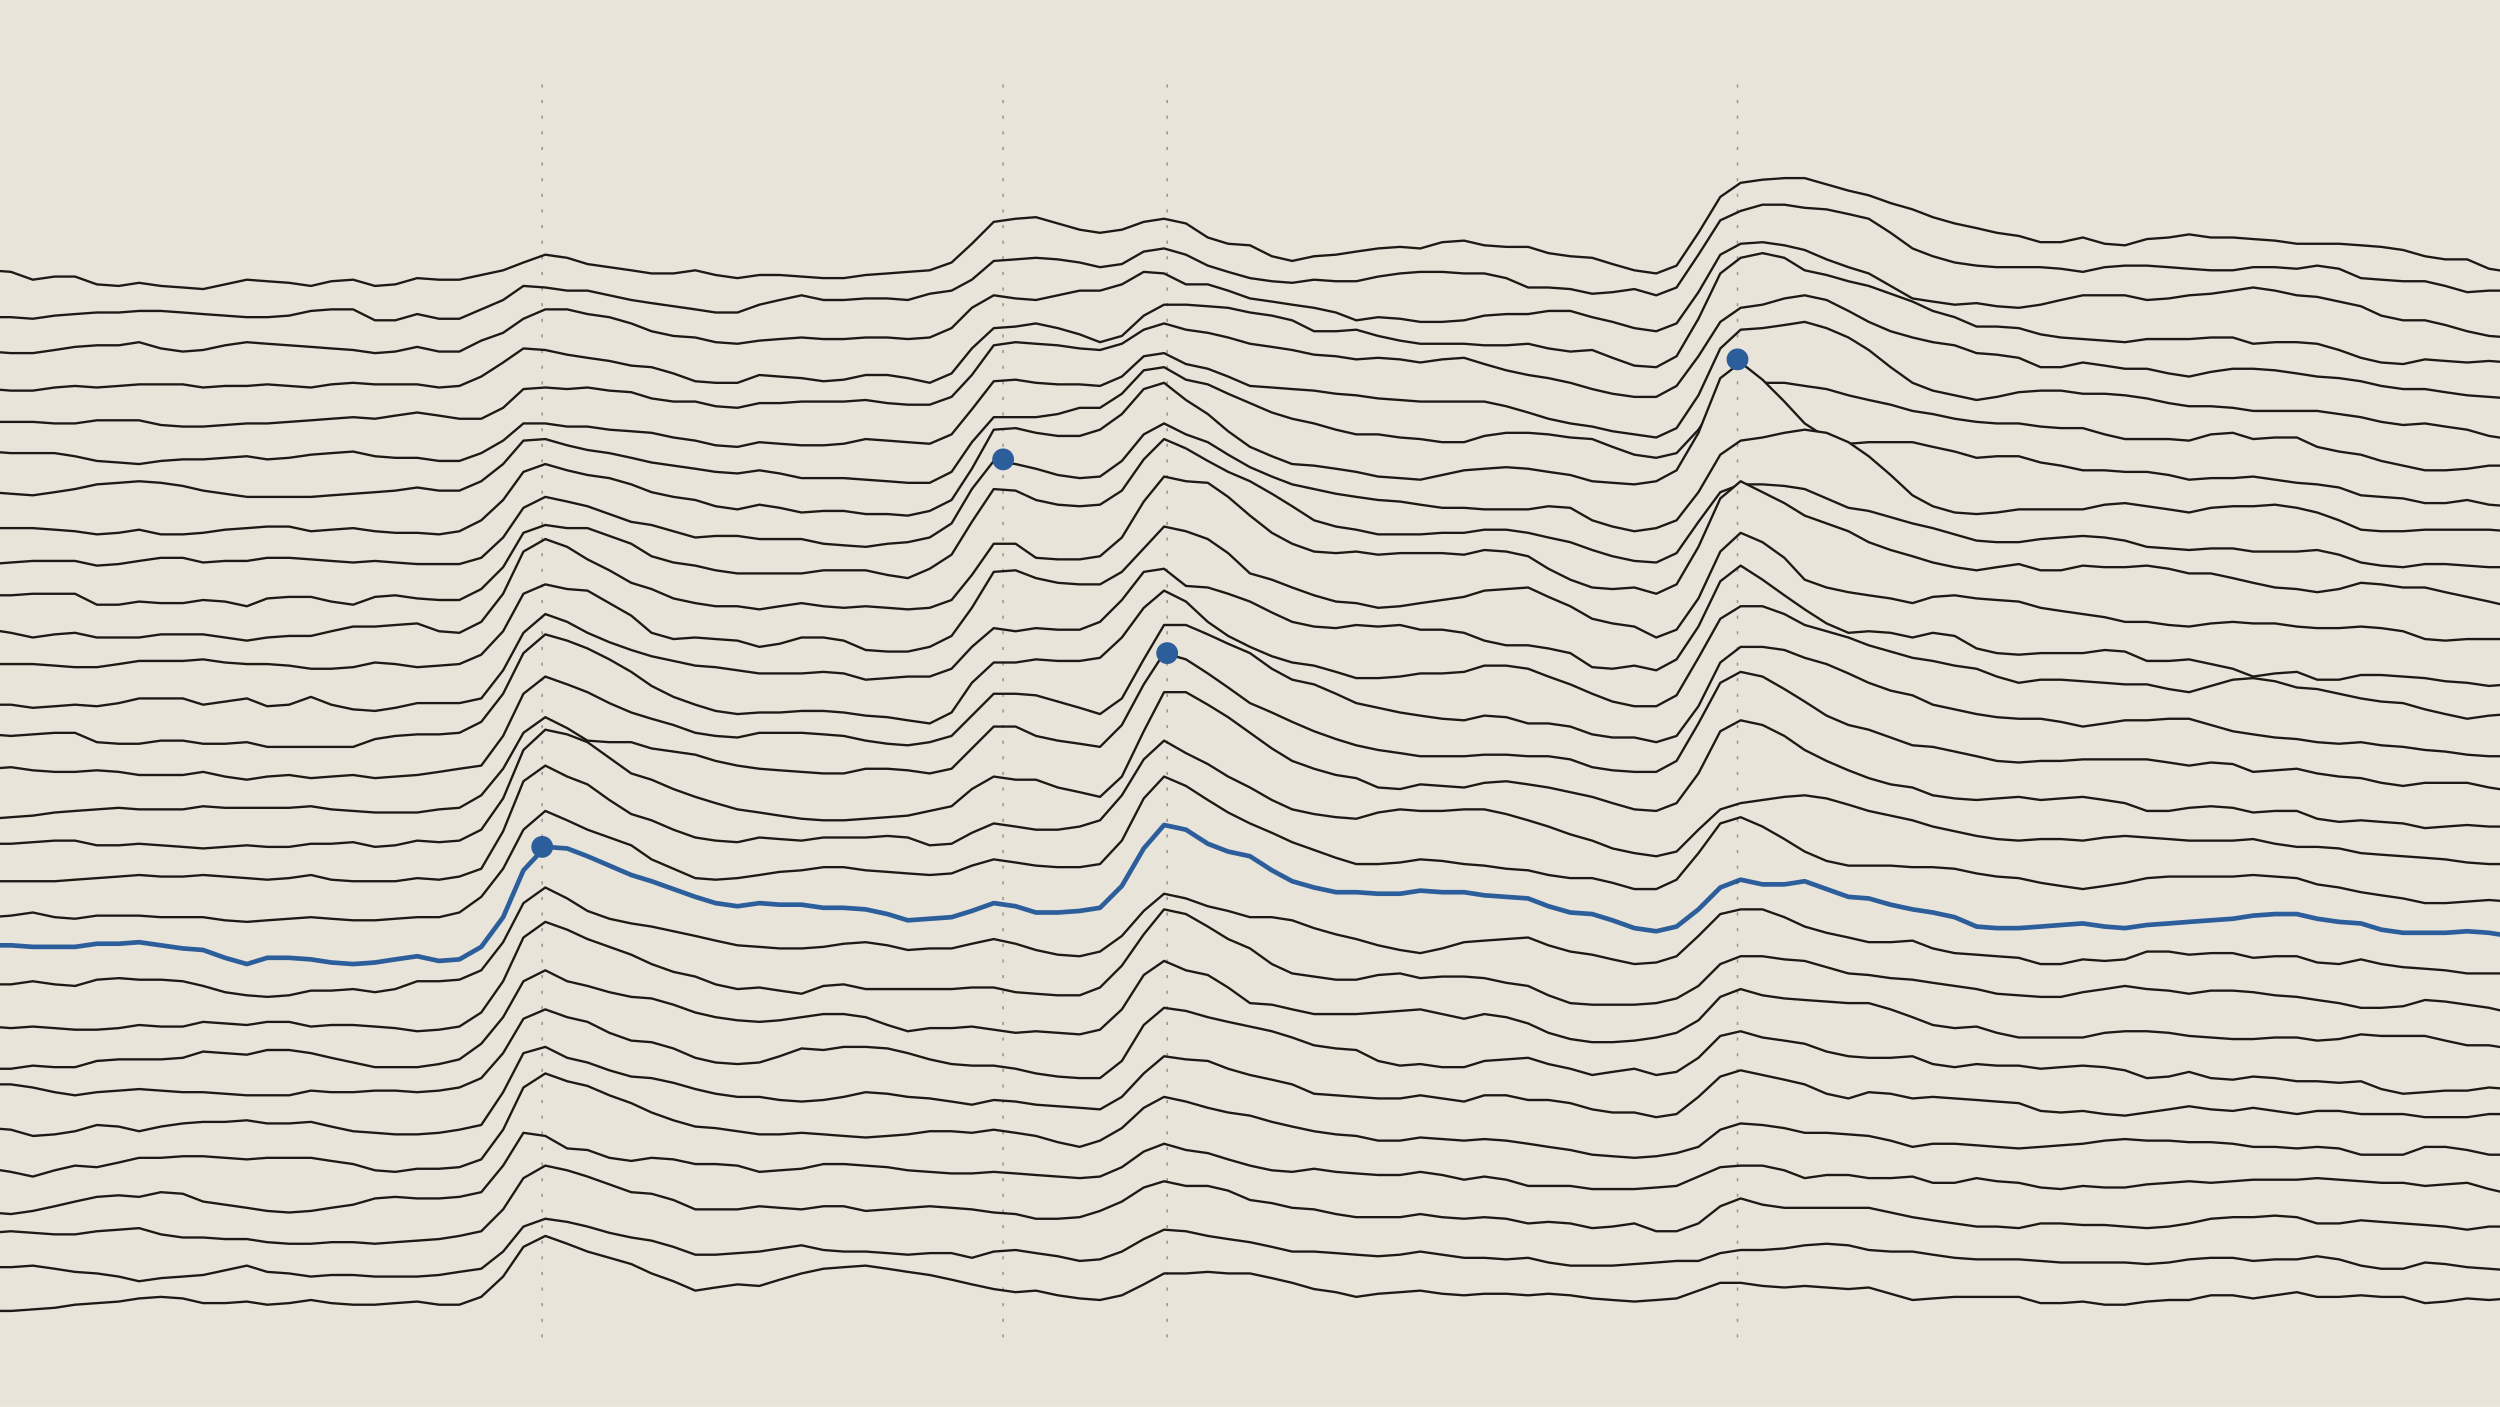
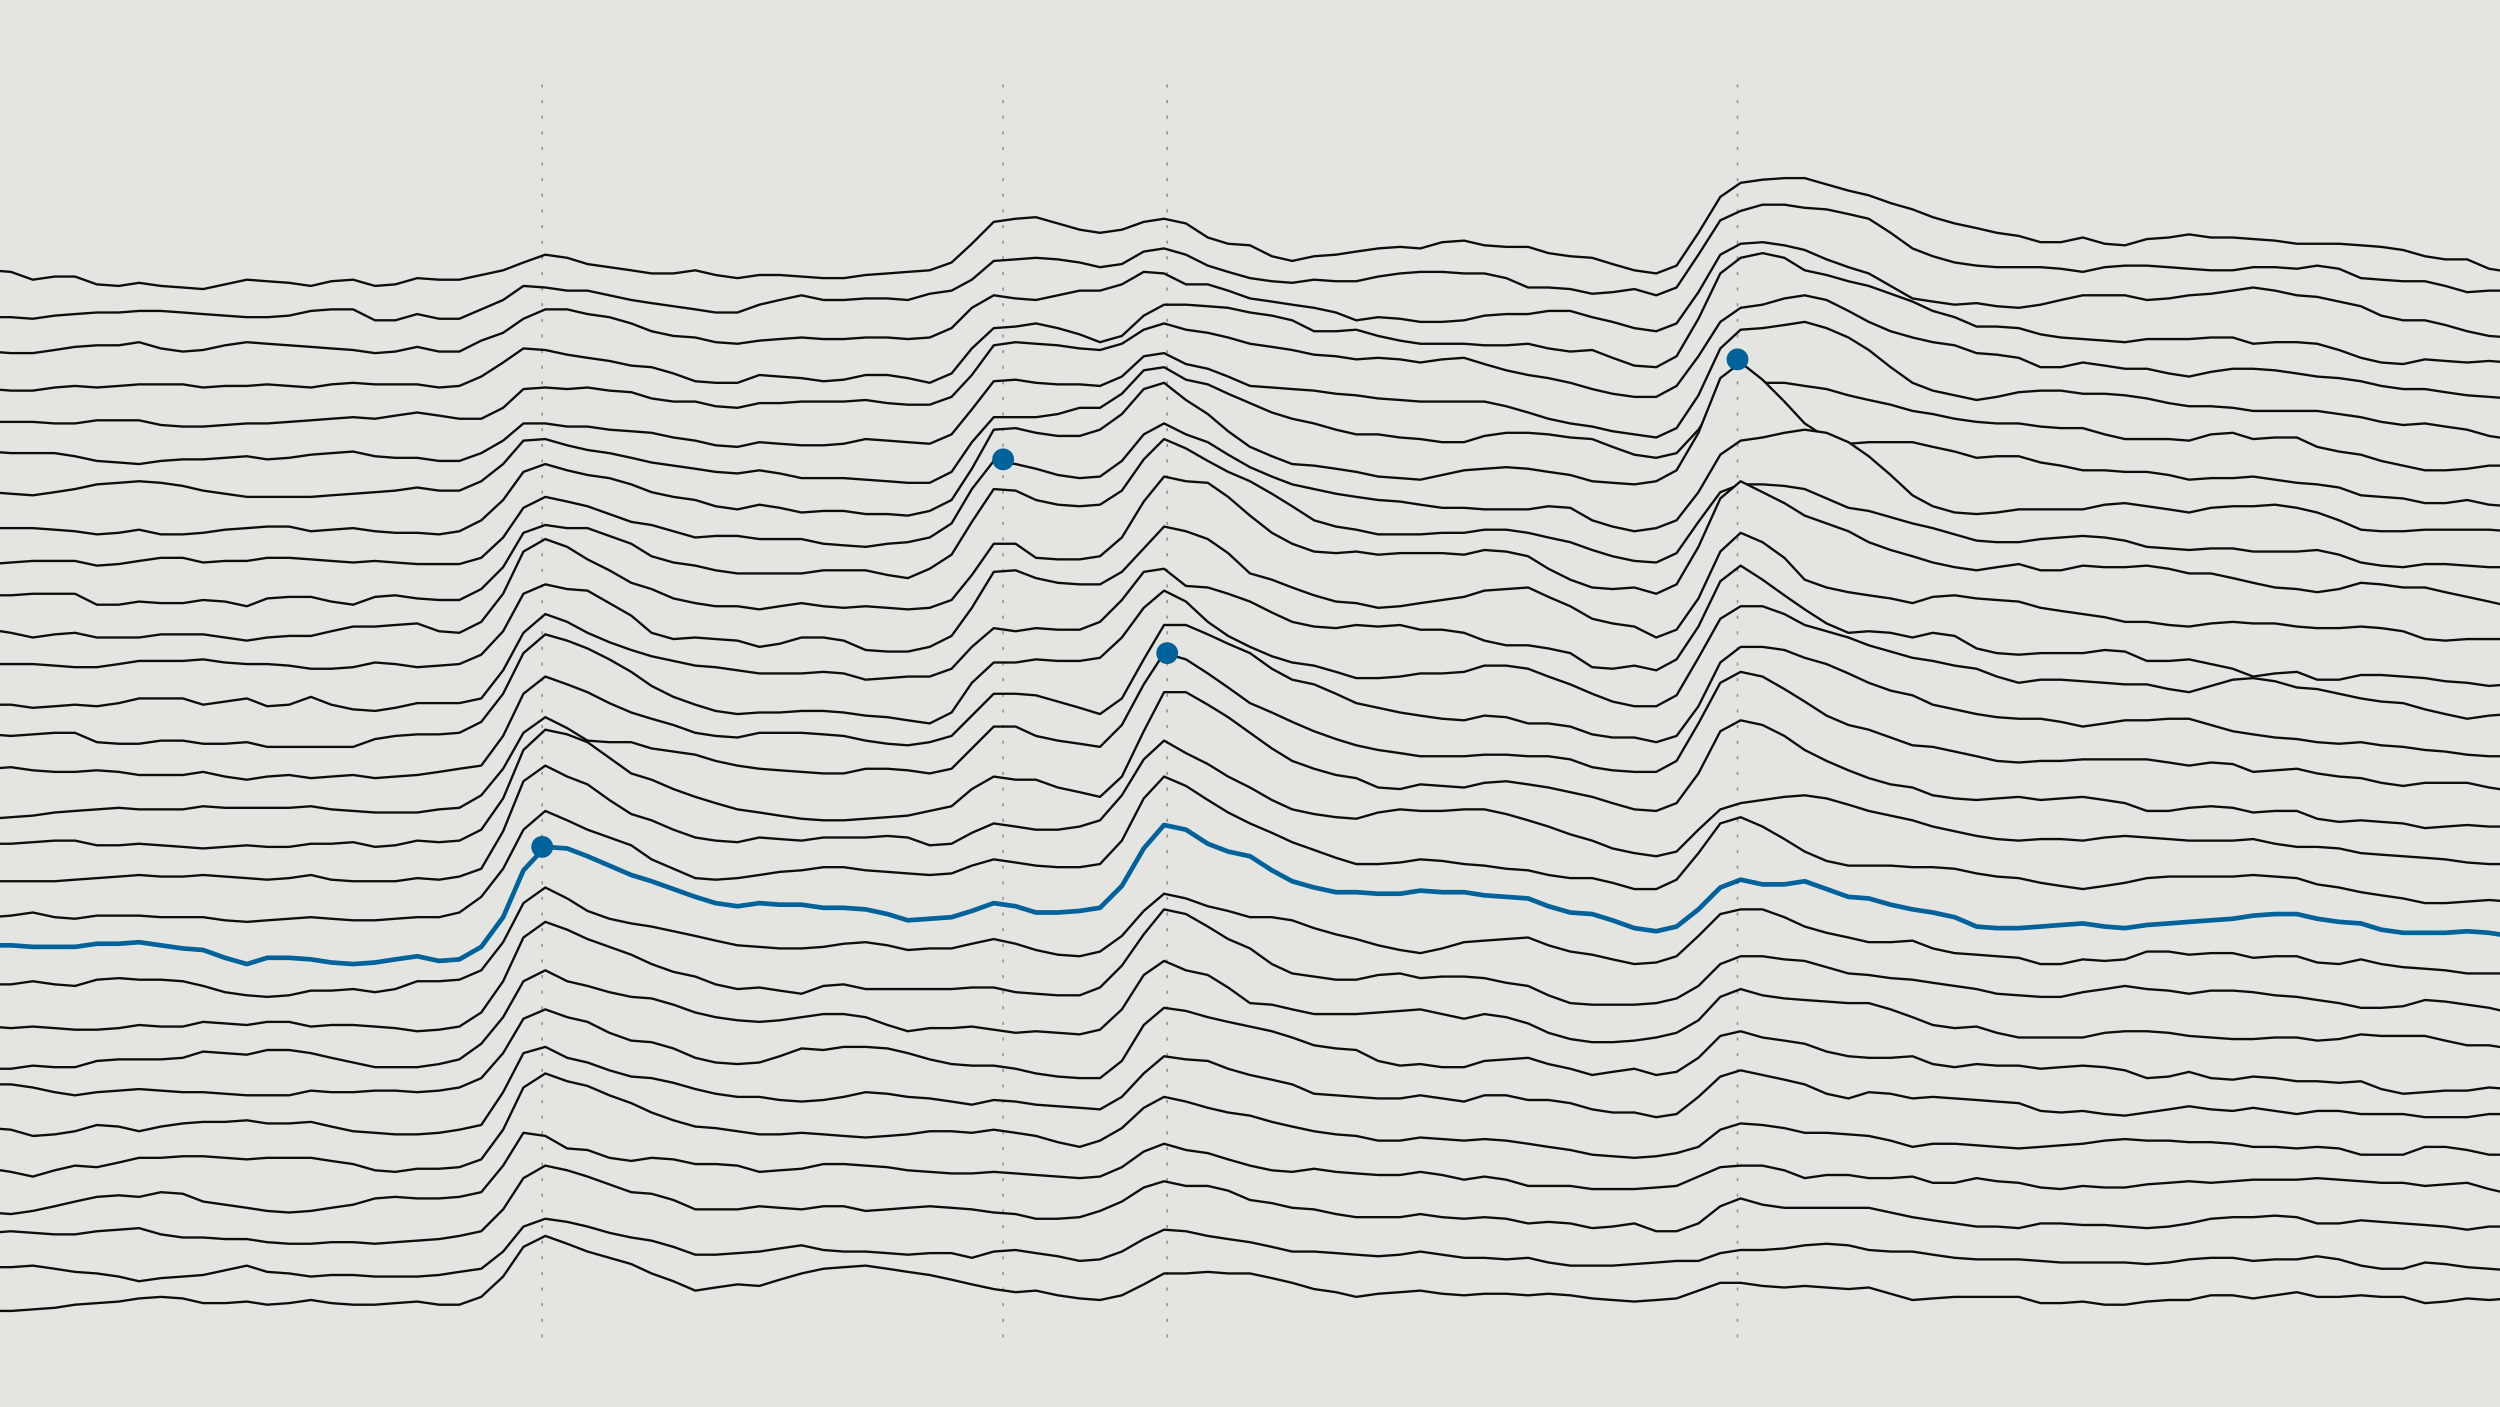
<svg xmlns="http://www.w3.org/2000/svg" viewBox="0 0 1600 900" preserveAspectRatio="xMidYMid slice">
-   <style>.b,.l{fill:#e8e4d9}.l{stroke:#1c1a17;stroke-width:1.5;stroke-linejoin:round}.a{stroke:#2d5e9c;stroke-width:3}.m{stroke:#1c1a17;stroke-width:1;stroke-opacity:.38;stroke-dasharray:2 8;fill:none}.d{fill:#2d5e9c}@media(prefers-color-scheme:dark){.b,.l{fill:#24211c}.l,.m{stroke:#ece7dc}.a{stroke:#8fb8ee}.d{fill:#8fb8ee}}</style>
+   <style>.b,.l{fill:#e4e4e0}.l{stroke:#0d0d0d;stroke-width:1.5;stroke-linejoin:round}.a{stroke:#00629b;stroke-width:3}.m{stroke:#0d0d0d;stroke-width:1;stroke-opacity:.38;stroke-dasharray:2 8;fill:none}.d{fill:#00629b}@media(prefers-color-scheme:dark){.b,.l{fill:#232321}.l,.m{stroke:#f0f0ec}.a{stroke:#6cbcea}.d{fill:#6cbcea}}</style>
  <rect class="b" width="1600" height="900" />
  <path class="l" d="M-20 173L-6 173L7 174L21 179L35 177L48 177L62 182L76 183L89 181L103 183L117 184L130 185L144 182L158 179L171 180L185 181L199 183L212 180L226 179L240 183L253 182L267 178L281 179L294 179L308 176L322 173L335 168L349 163L363 165L376 169L390 171L404 173L417 175L431 175L445 173L458 176L472 178L486 176L499 176L513 177L527 178L540 178L554 176L568 175L581 174L595 173L609 168L622 156L636 142L650 140L663 139L677 143L691 147L704 149L718 147L732 142L745 140L759 143L773 152L786 156L800 157L814 164L827 167L841 164L855 163L868 161L882 159L896 158L909 159L923 155L937 154L950 157L964 158L978 158L991 162L1005 164L1019 165L1032 169L1046 173L1060 175L1073 170L1087 149L1101 126L1114 117L1128 115L1142 114L1155 114L1169 118L1183 122L1196 125L1210 130L1224 134L1237 139L1251 143L1265 146L1278 149L1292 151L1306 155L1319 155L1333 152L1347 156L1360 157L1374 153L1388 152L1401 150L1415 152L1429 152L1442 153L1456 154L1470 156L1483 156L1497 156L1511 157L1524 158L1538 160L1552 164L1565 166L1579 166L1593 172L1606 174L1620 170V920H-20Z" />
  <path class="l" d="M-20 206L-6 203L7 203L21 204L35 202L48 201L62 200L76 200L89 199L103 199L117 200L130 201L144 202L158 203L171 203L185 202L199 199L212 198L226 198L240 205L253 205L267 201L281 204L294 204L308 198L322 192L335 183L349 184L363 186L376 186L390 189L404 192L417 194L431 196L445 198L458 200L472 200L486 195L499 192L513 189L527 192L540 192L554 191L568 191L581 192L595 188L609 186L622 179L636 167L650 166L663 165L677 166L691 168L704 171L718 169L732 161L745 159L759 163L773 170L786 174L800 178L814 180L827 181L841 179L855 180L868 180L882 177L896 175L909 174L923 174L937 175L950 175L964 178L978 184L991 184L1005 185L1019 188L1032 187L1046 185L1060 189L1073 184L1087 163L1101 141L1114 135L1128 131L1142 131L1155 133L1169 134L1183 137L1196 140L1210 149L1224 159L1237 164L1251 168L1265 170L1278 171L1292 171L1306 171L1319 172L1333 174L1347 171L1360 170L1374 170L1388 171L1401 172L1415 173L1429 173L1442 171L1456 171L1470 172L1483 170L1497 172L1511 178L1524 179L1538 180L1552 180L1565 183L1579 187L1593 186L1606 186L1620 184V920H-20Z" />
  <path class="l" d="M-20 223L-6 225L7 226L21 226L35 224L48 222L62 221L76 221L89 219L103 223L117 225L130 224L144 221L158 219L171 220L185 221L199 222L212 223L226 224L240 226L253 225L267 222L281 225L294 225L308 218L322 213L335 204L349 198L363 198L376 201L390 203L404 207L417 212L431 215L445 216L458 219L472 220L486 218L499 217L513 216L527 217L540 217L554 216L568 216L581 217L595 216L609 210L622 197L636 189L650 191L663 192L677 189L691 186L704 186L718 182L732 174L745 175L759 182L773 182L786 186L800 191L814 193L827 195L841 197L855 200L868 205L882 203L896 204L909 206L923 206L937 205L950 202L964 201L978 201L991 199L1005 199L1019 203L1032 206L1046 210L1060 212L1073 207L1087 187L1101 163L1114 156L1128 155L1142 157L1155 160L1169 166L1183 171L1196 175L1210 183L1224 191L1237 193L1251 195L1265 194L1278 196L1292 197L1306 195L1319 192L1333 189L1347 189L1360 189L1374 192L1388 191L1401 189L1415 188L1429 186L1442 184L1456 186L1470 189L1483 190L1497 193L1511 196L1524 202L1538 205L1552 205L1565 208L1579 212L1593 215L1606 216L1620 215V920H-20Z" />
  <path class="l" d="M-20 249L-6 249L7 250L21 250L35 248L48 247L62 248L76 247L89 246L103 246L117 246L130 248L144 247L158 247L171 246L185 247L199 248L212 246L226 245L240 246L253 246L267 246L281 248L294 247L308 241L322 232L335 223L349 224L363 227L376 229L390 231L404 234L417 235L431 239L445 244L458 245L472 245L486 240L499 241L513 242L527 244L540 243L554 240L568 240L581 242L595 245L609 239L622 223L636 210L650 209L663 207L677 210L691 214L704 219L718 215L732 202L745 195L759 195L773 196L786 197L800 200L814 202L827 205L841 212L855 212L868 211L882 215L896 218L909 220L923 220L937 220L950 221L964 221L978 220L991 223L1005 225L1019 224L1032 229L1046 234L1060 235L1073 228L1087 204L1101 175L1114 165L1128 162L1142 165L1155 173L1169 176L1183 180L1196 183L1210 188L1224 193L1237 199L1251 203L1265 209L1278 209L1292 210L1306 214L1319 216L1333 217L1347 218L1360 219L1374 217L1388 217L1401 217L1415 216L1429 216L1442 220L1456 219L1470 219L1483 220L1497 224L1511 229L1524 232L1538 233L1552 230L1565 231L1579 232L1593 231L1606 232L1620 234V920H-20Z" />
  <path class="l" d="M-20 272L-6 270L7 270L21 270L35 271L48 271L62 269L76 269L89 269L103 272L117 273L130 273L144 272L158 271L171 271L185 270L199 269L212 268L226 267L240 268L253 266L267 264L281 266L294 268L308 268L322 261L335 249L349 248L363 249L376 248L390 250L404 251L417 255L431 257L445 257L458 260L472 261L486 258L499 258L513 257L527 257L540 257L554 256L568 258L581 259L595 259L609 254L622 240L636 221L650 219L663 220L677 221L691 223L704 224L718 220L732 211L745 207L759 211L773 213L786 216L800 220L814 222L827 224L841 227L855 228L868 230L882 229L896 230L909 232L923 230L937 229L950 233L964 237L978 240L991 242L1005 245L1019 249L1032 252L1046 254L1060 254L1073 247L1087 228L1101 206L1114 197L1128 195L1142 191L1155 189L1169 192L1183 199L1196 206L1210 212L1224 216L1237 219L1251 221L1265 226L1278 227L1292 229L1306 235L1319 235L1333 232L1347 234L1360 236L1374 236L1388 239L1401 241L1415 238L1429 236L1442 236L1456 237L1470 239L1483 241L1497 242L1511 244L1524 247L1538 249L1552 249L1565 251L1579 253L1593 254L1606 255L1620 256V920H-20Z" />
  <path class="l" d="M-20 287L-6 289L7 290L21 290L35 290L48 292L62 295L76 296L89 297L103 295L117 294L130 294L144 293L158 292L171 294L185 293L199 291L212 290L226 289L240 292L253 293L267 293L281 295L294 295L308 290L322 282L335 271L349 271L363 273L376 273L390 275L404 276L417 277L431 280L445 282L458 285L472 286L486 283L499 284L513 285L527 285L540 284L554 281L568 282L581 283L595 284L609 278L622 262L636 244L650 243L663 245L677 246L691 246L704 247L718 241L732 228L745 226L759 233L773 236L786 241L800 247L814 248L827 249L841 250L855 252L868 253L882 255L896 256L909 257L923 257L937 257L950 257L964 260L978 264L991 268L1005 271L1019 273L1032 276L1046 278L1060 280L1073 274L1087 253L1101 223L1114 211L1128 210L1142 208L1155 206L1169 210L1183 216L1196 224L1210 235L1224 245L1237 250L1251 253L1265 256L1278 254L1292 251L1306 250L1319 250L1333 252L1347 252L1360 253L1374 255L1388 258L1401 260L1415 260L1429 261L1442 263L1456 263L1470 263L1483 263L1497 265L1511 267L1524 270L1538 272L1552 271L1565 273L1579 275L1593 279L1606 281L1620 279V920H-20Z" />
  <path class="l" d="M-20 315L-6 315L7 316L21 317L35 315L48 313L62 310L76 309L89 308L103 309L117 311L130 314L144 316L158 318L171 318L185 318L199 318L212 317L226 316L240 315L253 314L267 312L281 314L294 314L308 308L322 297L335 282L349 281L363 285L376 288L390 290L404 293L417 296L431 298L445 300L458 302L472 303L486 301L499 303L513 306L527 306L540 306L554 307L568 308L581 309L595 309L609 302L622 283L636 267L650 267L663 267L677 265L691 261L704 261L718 252L732 237L745 235L759 243L773 246L786 252L800 258L814 264L827 268L841 271L855 275L868 278L882 278L896 280L909 281L923 283L937 283L950 279L964 277L978 277L991 278L1005 280L1019 281L1032 286L1046 291L1060 293L1073 290L1087 275L1101 254L1114 246L1128 245L1142 245L1155 247L1169 249L1183 253L1196 256L1210 259L1224 263L1237 265L1251 268L1265 270L1278 271L1292 271L1306 273L1319 274L1333 274L1347 278L1360 281L1374 281L1388 281L1401 282L1415 278L1429 277L1442 281L1456 280L1470 280L1483 286L1497 289L1511 291L1524 295L1538 298L1552 301L1565 301L1579 300L1593 298L1606 298L1620 302V920H-20Z" />
  <path class="l" d="M-20 338L-6 338L7 338L21 338L35 339L48 340L62 342L76 341L89 339L103 342L117 342L130 341L144 339L158 338L171 337L185 337L199 340L212 339L226 338L240 340L253 341L267 341L281 342L294 340L308 333L322 320L335 302L349 297L363 301L376 304L390 306L404 310L417 315L431 318L445 320L458 324L472 326L486 323L499 325L513 328L527 327L540 327L554 329L568 329L581 330L595 327L609 320L622 300L636 275L650 274L663 277L677 279L691 279L704 275L718 265L732 249L745 245L759 256L773 265L786 276L800 286L814 292L827 297L841 298L855 300L868 302L882 305L896 306L909 307L923 304L937 301L950 300L964 299L978 300L991 302L1005 304L1019 308L1032 309L1046 310L1060 308L1073 301L1087 277L1101 242L1114 232L1128 243L1142 257L1155 271L1169 280L1183 284L1196 283L1210 283L1224 283L1237 286L1251 289L1265 293L1278 292L1292 292L1306 296L1319 298L1333 301L1347 301L1360 302L1374 302L1388 304L1401 307L1415 306L1429 306L1442 305L1456 307L1470 309L1483 310L1497 312L1511 317L1524 318L1538 319L1552 322L1565 322L1579 320L1593 323L1606 324L1620 323V920H-20Z" />
  <path class="l" d="M-20 362L-6 361L7 360L21 359L35 359L48 359L62 362L76 361L89 359L103 357L117 357L130 360L144 359L158 359L171 357L185 357L199 358L212 359L226 360L240 359L253 360L267 361L281 361L294 361L308 357L322 344L335 325L349 318L363 321L376 324L390 329L404 334L417 336L431 340L445 344L458 343L472 343L486 345L499 345L513 345L527 348L540 349L554 350L568 348L581 347L595 344L609 335L622 313L636 295L650 297L663 300L677 304L691 306L704 305L718 295L732 278L745 271L759 278L773 283L786 291L800 299L814 305L827 310L841 313L855 316L868 318L882 320L896 321L909 323L923 325L937 325L950 326L964 326L978 326L991 324L1005 325L1019 333L1032 337L1046 340L1060 338L1073 333L1087 315L1101 291L1114 282L1128 280L1142 277L1155 275L1169 277L1183 283L1196 292L1210 304L1224 317L1237 324L1251 328L1265 329L1278 328L1292 326L1306 326L1319 326L1333 326L1347 323L1360 322L1374 324L1388 326L1401 328L1415 325L1429 324L1442 324L1456 323L1470 325L1483 328L1497 333L1511 339L1524 340L1538 340L1552 339L1565 339L1579 339L1593 339L1606 340L1620 341V920H-20Z" />
  <path class="l" d="M-20 382L-6 381L7 381L21 380L35 380L48 380L62 387L76 387L89 385L103 386L117 386L130 384L144 385L158 388L171 383L185 382L199 382L212 385L226 387L240 382L253 381L267 383L281 384L294 384L308 377L322 363L335 341L349 336L363 338L376 338L390 343L404 348L417 356L431 360L445 362L458 365L472 367L486 367L499 367L513 367L527 365L540 365L554 365L568 368L581 370L595 364L609 355L622 334L636 313L650 314L663 320L677 323L691 324L704 323L718 314L732 294L745 281L759 287L773 295L786 302L800 308L814 316L827 324L841 333L855 337L868 339L882 342L896 342L909 342L923 341L937 341L950 339L964 339L978 341L991 344L1005 347L1019 352L1032 356L1046 359L1060 360L1073 354L1087 334L1101 315L1114 310L1128 310L1142 311L1155 313L1169 319L1183 325L1196 327L1210 331L1224 335L1237 338L1251 342L1265 346L1278 347L1292 347L1306 345L1319 344L1333 343L1347 344L1360 346L1374 350L1388 351L1401 352L1415 351L1429 351L1442 353L1456 353L1470 353L1483 352L1497 355L1511 360L1524 362L1538 363L1552 361L1565 361L1579 362L1593 363L1606 363L1620 364V920H-20Z" />
  <path class="l" d="M-20 402L-6 403L7 405L21 408L35 406L48 405L62 408L76 408L89 408L103 406L117 406L130 406L144 408L158 410L171 408L185 407L199 407L212 404L226 401L240 401L253 400L267 399L281 404L294 405L308 398L322 380L335 353L349 345L363 350L376 358L390 365L404 373L417 377L431 383L445 386L458 388L472 388L486 390L499 388L513 386L527 388L540 389L554 388L568 389L581 390L595 389L609 384L622 368L636 348L650 348L663 357L677 358L691 358L704 356L718 344L732 321L745 305L759 308L773 309L786 318L800 330L814 341L827 348L841 353L855 354L868 353L882 355L896 354L909 354L923 354L937 355L950 352L964 353L978 356L991 364L1005 371L1019 376L1032 377L1046 376L1060 380L1073 374L1087 350L1101 319L1114 308L1128 315L1142 322L1155 330L1169 335L1183 340L1196 347L1210 352L1224 356L1237 360L1251 363L1265 365L1278 363L1292 361L1306 365L1319 365L1333 362L1347 363L1360 363L1374 362L1388 364L1401 367L1415 367L1429 370L1442 373L1456 376L1470 377L1483 379L1497 377L1511 373L1524 374L1538 376L1552 376L1565 379L1579 382L1593 385L1606 388L1620 392V920H-20Z" />
  <path class="l" d="M-20 426L-6 425L7 425L21 425L35 426L48 427L62 427L76 425L89 423L103 423L117 423L130 422L144 424L158 425L171 425L185 426L199 428L212 428L226 427L240 424L253 425L267 427L281 426L294 425L308 419L322 404L335 380L349 374L363 377L376 378L390 386L404 394L417 405L431 409L445 408L458 409L472 410L486 414L499 412L513 408L527 408L540 410L554 416L568 417L581 417L595 414L609 407L622 389L636 366L650 365L663 370L677 373L691 374L704 374L718 366L732 351L745 337L759 340L773 345L786 354L800 367L814 371L827 376L841 381L855 385L868 386L882 389L896 388L909 386L923 384L937 382L950 378L964 377L978 376L991 382L1005 388L1019 396L1032 399L1046 401L1060 408L1073 403L1087 383L1101 353L1114 341L1128 347L1142 357L1155 371L1169 376L1183 379L1196 381L1210 383L1224 386L1237 382L1251 381L1265 383L1278 384L1292 385L1306 389L1319 391L1333 393L1347 395L1360 398L1374 398L1388 400L1401 401L1415 399L1429 398L1442 399L1456 399L1470 401L1483 402L1497 402L1511 401L1524 402L1538 404L1552 409L1565 410L1579 409L1593 409L1606 409L1620 409V920H-20Z" />
  <path class="l" d="M-20 452L-6 451L7 451L21 453L35 452L48 451L62 452L76 450L89 447L103 447L117 447L130 451L144 449L158 447L171 452L185 451L199 446L212 451L226 454L240 455L253 453L267 450L281 450L294 450L308 447L322 429L335 405L349 393L363 398L376 405L390 411L404 416L417 420L431 423L445 426L458 427L472 429L486 431L499 431L513 431L527 430L540 431L554 435L568 434L581 433L595 433L609 428L622 414L636 402L650 404L663 402L677 403L691 403L704 398L718 384L732 366L745 364L759 375L773 376L786 380L800 385L814 392L827 398L841 401L855 402L868 400L882 401L896 400L909 403L923 403L937 405L950 410L964 413L978 413L991 415L1005 418L1019 427L1032 428L1046 426L1060 429L1073 422L1087 401L1101 372L1114 362L1128 371L1142 381L1155 390L1169 399L1183 405L1196 404L1210 405L1224 408L1237 405L1251 407L1265 415L1278 418L1292 419L1306 418L1319 418L1333 418L1347 416L1360 417L1374 423L1388 423L1401 422L1415 425L1429 428L1442 433L1456 431L1470 430L1483 435L1497 435L1511 432L1524 432L1538 433L1552 434L1565 436L1579 437L1593 439L1606 438L1620 434V920H-20Z" />
  <path class="l" d="M-20 467L-6 470L7 471L21 470L35 469L48 469L62 475L76 476L89 476L103 474L117 474L130 476L144 476L158 475L171 478L185 478L199 478L212 478L226 478L240 473L253 471L267 470L281 470L294 469L308 462L322 444L335 418L349 406L363 410L376 415L390 422L404 430L417 439L431 446L445 451L458 455L472 457L486 456L499 456L513 455L527 455L540 456L554 458L568 459L581 461L595 463L609 456L622 437L636 424L650 424L663 422L677 423L691 423L704 421L718 408L732 389L745 378L759 385L773 398L786 407L800 414L814 420L827 424L841 426L855 430L868 434L882 434L896 433L909 431L923 431L937 430L950 426L964 426L978 428L991 433L1005 438L1019 444L1032 449L1046 452L1060 452L1073 445L1087 421L1101 396L1114 388L1128 388L1142 393L1155 400L1169 404L1183 408L1196 413L1210 417L1224 421L1237 423L1251 426L1265 428L1278 433L1292 437L1306 435L1319 435L1333 436L1347 437L1360 438L1374 438L1388 441L1401 443L1415 439L1429 435L1442 434L1456 436L1470 440L1483 441L1497 444L1511 447L1524 449L1538 450L1552 454L1565 457L1579 460L1593 458L1606 457L1620 456V920H-20Z" />
  <path class="l" d="M-20 495L-6 492L7 491L21 493L35 494L48 494L62 493L76 494L89 496L103 496L117 496L130 494L144 497L158 499L171 497L185 496L199 498L212 497L226 496L240 498L253 497L267 496L281 494L294 492L308 490L322 471L335 444L349 433L363 438L376 443L390 450L404 456L417 460L431 464L445 469L458 471L472 472L486 469L499 469L513 469L527 470L540 471L554 474L568 476L581 477L595 475L609 471L622 458L636 444L650 444L663 445L677 449L691 453L704 457L718 447L732 422L745 400L759 400L773 406L786 412L800 418L814 428L827 435L841 438L855 444L868 450L882 453L896 456L909 458L923 460L937 461L950 458L964 459L978 463L991 463L1005 465L1019 470L1032 472L1046 472L1060 475L1073 471L1087 452L1101 424L1114 414L1128 414L1142 416L1155 421L1169 425L1183 431L1196 437L1210 442L1224 445L1237 451L1251 454L1265 457L1278 459L1292 460L1306 460L1319 462L1333 465L1347 463L1360 461L1374 461L1388 460L1401 460L1415 464L1429 468L1442 470L1456 472L1470 473L1483 475L1497 476L1511 475L1524 477L1538 478L1552 480L1565 481L1579 483L1593 484L1606 484L1620 481V920H-20Z" />
  <path class="l" d="M-20 524L-6 524L7 523L21 522L35 520L48 519L62 518L76 517L89 518L103 518L117 518L130 516L144 517L158 517L171 517L185 517L199 516L212 518L226 519L240 520L253 520L267 520L281 518L294 517L308 509L322 492L335 469L349 459L363 466L376 474L390 475L404 475L417 479L431 481L445 483L458 487L472 490L486 492L499 493L513 494L527 495L540 495L554 492L568 492L581 493L595 495L609 492L622 479L636 465L650 465L663 471L677 474L691 476L704 478L718 464L732 438L745 418L759 422L773 431L786 440L800 450L814 456L827 462L841 468L855 473L868 477L882 480L896 482L909 484L923 484L937 484L950 483L964 483L978 484L991 484L1005 486L1019 491L1032 493L1046 494L1060 494L1073 487L1087 463L1101 437L1114 430L1128 433L1142 441L1155 449L1169 458L1183 464L1196 467L1210 472L1224 477L1237 478L1251 481L1265 484L1278 487L1292 488L1306 487L1319 487L1333 486L1347 486L1360 486L1374 486L1388 488L1401 490L1415 488L1429 489L1442 494L1456 493L1470 492L1483 495L1497 497L1511 498L1524 501L1538 503L1552 501L1565 501L1579 501L1593 504L1606 506L1620 504V920H-20Z" />
  <path class="l" d="M-20 537L-6 540L7 540L21 539L35 538L48 538L62 541L76 541L89 540L103 541L117 542L130 543L144 542L158 541L171 542L185 542L199 540L212 540L226 539L240 542L253 541L267 538L281 539L294 538L308 531L322 511L335 480L349 467L363 470L376 475L390 485L404 495L417 499L431 505L445 510L458 514L472 518L486 520L499 522L513 524L527 525L540 525L554 524L568 523L581 522L595 519L609 516L622 505L636 497L650 499L663 499L677 504L691 507L704 510L718 497L732 468L745 443L759 443L773 451L786 459L800 469L814 479L827 487L841 492L855 496L868 498L882 504L896 505L909 502L923 503L937 504L950 501L964 500L978 502L991 504L1005 507L1019 510L1032 514L1046 518L1060 519L1073 514L1087 495L1101 468L1114 461L1128 464L1142 471L1155 480L1169 487L1183 493L1196 498L1210 502L1224 504L1237 509L1251 511L1265 512L1278 511L1292 510L1306 512L1319 511L1333 510L1347 512L1360 514L1374 519L1388 519L1401 517L1415 516L1429 517L1442 520L1456 519L1470 519L1483 524L1497 526L1511 525L1524 526L1538 527L1552 530L1565 529L1579 528L1593 529L1606 529L1620 529V920H-20Z" />
  <path class="l" d="M-20 563L-6 564L7 564L21 564L35 564L48 563L62 562L76 561L89 560L103 561L117 561L130 560L144 561L158 562L171 563L185 562L199 560L212 563L226 564L240 564L253 564L267 562L281 563L294 561L308 556L322 532L335 500L349 490L363 497L376 502L390 512L404 521L417 525L431 531L445 536L458 538L472 539L486 536L499 537L513 538L527 536L540 536L554 536L568 535L581 536L595 541L609 540L622 533L636 527L650 529L663 531L677 531L691 529L704 525L718 509L732 486L745 474L759 482L773 489L786 497L800 504L814 512L827 518L841 521L855 523L868 524L882 520L896 518L909 519L923 519L937 518L950 518L964 521L978 525L991 529L1005 534L1019 538L1032 543L1046 546L1060 548L1073 545L1087 531L1101 518L1114 514L1128 512L1142 510L1155 509L1169 511L1183 515L1196 519L1210 522L1224 525L1237 529L1251 532L1265 535L1278 537L1292 538L1306 537L1319 537L1333 538L1347 536L1360 535L1374 536L1388 537L1401 538L1415 538L1429 538L1442 537L1456 540L1470 542L1483 542L1497 543L1511 546L1524 547L1538 548L1552 549L1565 550L1579 552L1593 553L1606 553L1620 552V920H-20Z" />
  <path class="l" d="M-20 586L-6 587L7 586L21 584L35 587L48 588L62 586L76 586L89 586L103 587L117 587L130 587L144 589L158 590L171 589L185 588L199 587L212 588L226 589L240 589L253 588L267 587L281 587L294 584L308 574L322 556L335 531L349 519L363 525L376 531L390 536L404 541L417 550L431 556L445 562L458 563L472 562L486 560L499 558L513 557L527 555L540 555L554 557L568 558L581 559L595 560L609 559L622 554L636 550L650 552L663 554L677 555L691 555L704 553L718 538L732 511L745 497L759 503L773 512L786 520L800 527L814 533L827 539L841 544L855 549L868 553L882 553L896 552L909 550L923 551L937 553L950 554L964 556L978 557L991 560L1005 562L1019 562L1032 565L1046 569L1060 569L1073 563L1087 546L1101 527L1114 523L1128 529L1142 537L1155 545L1169 551L1183 554L1196 554L1210 554L1224 555L1237 555L1251 556L1265 559L1278 561L1292 562L1306 565L1319 567L1333 569L1347 567L1360 565L1374 562L1388 561L1401 561L1415 561L1429 561L1442 560L1456 561L1470 562L1483 566L1497 568L1511 571L1524 573L1538 575L1552 578L1565 578L1579 577L1593 576L1606 577L1620 579V920H-20Z" />
  <path class="l a" d="M-20 605L-6 605L7 605L21 606L35 606L48 606L62 604L76 604L89 603L103 605L117 607L130 608L144 613L158 617L171 613L185 613L199 614L212 616L226 617L240 616L253 614L267 612L281 615L294 614L308 606L322 587L335 557L349 542L363 543L376 548L390 554L404 560L417 564L431 569L445 574L458 578L472 580L486 578L499 579L513 579L527 581L540 581L554 582L568 585L581 589L595 588L609 587L622 583L636 578L650 580L663 584L677 584L691 583L704 581L718 567L732 543L745 528L759 531L773 540L786 545L800 548L814 557L827 564L841 568L855 571L868 571L882 572L896 572L909 570L923 571L937 571L950 573L964 574L978 575L991 580L1005 584L1019 585L1032 589L1046 594L1060 596L1073 593L1087 582L1101 568L1114 563L1128 566L1142 566L1155 564L1169 569L1183 574L1196 575L1210 579L1224 582L1237 584L1251 587L1265 593L1278 594L1292 594L1306 593L1319 592L1333 591L1347 593L1360 594L1374 592L1388 591L1401 590L1415 589L1429 588L1442 586L1456 585L1470 585L1483 588L1497 590L1511 591L1524 595L1538 597L1552 597L1565 597L1579 596L1593 597L1606 599L1620 602V920H-20Z" />
  <path class="l" d="M-20 628L-6 630L7 630L21 628L35 630L48 631L62 627L76 626L89 627L103 627L117 628L130 631L144 635L158 637L171 638L185 637L199 634L212 634L226 633L240 635L253 633L267 628L281 628L294 627L308 621L322 603L335 578L349 568L363 575L376 583L390 588L404 591L417 593L431 596L445 599L458 602L472 605L486 606L499 607L513 607L527 606L540 604L554 603L568 605L581 608L595 607L609 607L622 604L636 601L650 604L663 608L677 611L691 612L704 609L718 599L732 583L745 572L759 575L773 580L786 583L800 587L814 587L827 589L841 594L855 598L868 601L882 605L896 608L909 610L923 607L937 603L950 602L964 601L978 600L991 605L1005 609L1019 611L1032 614L1046 617L1060 616L1073 612L1087 599L1101 585L1114 582L1128 582L1142 587L1155 593L1169 597L1183 600L1196 603L1210 603L1224 602L1237 607L1251 610L1265 611L1278 612L1292 613L1306 617L1319 617L1333 614L1347 615L1360 614L1374 609L1388 609L1401 611L1415 610L1429 610L1442 613L1456 612L1470 612L1483 616L1497 617L1511 614L1524 617L1538 619L1552 620L1565 621L1579 623L1593 623L1606 623L1620 623V920H-20Z" />
  <path class="l" d="M-20 651L-6 657L7 658L21 657L35 658L48 659L62 659L76 658L89 656L103 657L117 657L130 654L144 655L158 656L171 654L185 654L199 657L212 656L226 656L240 657L253 658L267 660L281 659L294 657L308 648L322 628L335 600L349 590L363 595L376 601L390 606L404 611L417 617L431 622L445 625L458 630L472 633L486 632L499 634L513 636L527 631L540 630L554 633L568 633L581 633L595 633L609 633L622 632L636 632L650 635L663 636L677 637L691 637L704 632L718 618L732 598L745 582L759 585L773 593L786 601L800 607L814 617L827 623L841 625L855 627L868 627L882 624L896 623L909 626L923 625L937 625L950 626L964 629L978 631L991 637L1005 642L1019 643L1032 643L1046 643L1060 642L1073 639L1087 631L1101 617L1114 612L1128 612L1142 614L1155 615L1169 619L1183 623L1196 624L1210 626L1224 627L1237 629L1251 631L1265 633L1278 636L1292 637L1306 638L1319 638L1333 635L1347 633L1360 631L1374 633L1388 634L1401 636L1415 634L1429 634L1442 635L1456 637L1470 638L1483 640L1497 642L1511 645L1524 645L1538 644L1552 640L1565 641L1579 643L1593 645L1606 648L1620 650V920H-20Z" />
  <path class="l" d="M-20 683L-6 684L7 684L21 682L35 683L48 683L62 679L76 678L89 678L103 678L117 677L130 673L144 674L158 675L171 672L185 672L199 674L212 677L226 680L240 683L253 683L267 683L281 681L294 678L308 668L322 651L335 628L349 621L363 628L376 631L390 635L404 638L417 639L431 643L445 648L458 651L472 653L486 654L499 653L513 651L527 649L540 649L554 651L568 656L581 660L595 658L609 658L622 657L636 659L650 661L663 660L677 661L691 662L704 659L718 646L732 624L745 615L759 621L773 624L786 632L800 642L814 643L827 646L841 649L855 649L868 649L882 648L896 647L909 646L923 649L937 652L950 649L964 651L978 655L991 661L1005 665L1019 667L1032 667L1046 666L1060 664L1073 661L1087 653L1101 638L1114 633L1128 637L1142 639L1155 640L1169 641L1183 642L1196 642L1210 646L1224 651L1237 656L1251 658L1265 657L1278 661L1292 664L1306 664L1319 664L1333 664L1347 661L1360 660L1374 660L1388 661L1401 663L1415 664L1429 665L1442 665L1456 664L1470 664L1483 666L1497 665L1511 662L1524 663L1538 663L1552 663L1565 666L1579 669L1593 669L1606 671L1620 672V920H-20Z" />
  <path class="l" d="M-20 696L-6 694L7 694L21 696L35 699L48 701L62 699L76 698L89 697L103 698L117 699L130 699L144 700L158 701L171 701L185 701L199 698L212 699L226 699L240 698L253 698L267 699L281 698L294 696L308 690L322 674L335 652L349 646L363 651L376 654L390 661L404 666L417 667L431 671L445 677L458 680L472 681L486 680L499 676L513 671L527 672L540 670L554 670L568 671L581 674L595 678L609 681L622 682L636 682L650 684L663 687L677 689L691 690L704 690L718 679L732 656L745 645L759 647L773 651L786 654L800 657L814 660L827 664L841 669L855 671L868 672L882 679L896 682L909 681L923 683L937 683L950 679L964 678L978 677L991 681L1005 684L1019 688L1032 686L1046 684L1060 688L1073 686L1087 677L1101 663L1114 660L1128 664L1142 666L1155 668L1169 673L1183 676L1196 677L1210 677L1224 676L1237 681L1251 683L1265 681L1278 682L1292 682L1306 684L1319 683L1333 682L1347 683L1360 685L1374 690L1388 689L1401 686L1415 690L1429 691L1442 689L1456 690L1470 692L1483 692L1497 693L1511 692L1524 697L1538 700L1552 699L1565 698L1579 698L1593 696L1606 697L1620 700V920H-20Z" />
  <path class="l" d="M-20 721L-6 722L7 723L21 727L35 726L48 724L62 720L76 721L89 724L103 721L117 719L130 718L144 718L158 717L171 719L185 719L199 718L212 721L226 724L240 725L253 726L267 726L281 725L294 723L308 720L322 699L335 674L349 670L363 677L376 680L390 685L404 689L417 690L431 693L445 697L458 700L472 702L486 702L499 704L513 705L527 704L540 702L554 699L568 700L581 702L595 703L609 705L622 707L636 704L650 705L663 707L677 708L691 709L704 710L718 702L732 687L745 676L759 678L773 679L786 684L800 688L814 691L827 694L841 700L855 701L868 702L882 703L896 703L909 701L923 703L937 705L950 701L964 701L978 704L991 704L1005 706L1019 710L1032 712L1046 712L1060 715L1073 713L1087 702L1101 689L1114 685L1128 688L1142 691L1155 694L1169 700L1183 703L1196 699L1210 700L1224 703L1237 702L1251 703L1265 704L1278 705L1292 706L1306 711L1319 712L1333 711L1347 713L1360 714L1374 712L1388 710L1401 708L1415 710L1429 711L1442 709L1456 711L1470 713L1483 711L1497 711L1511 713L1524 713L1538 713L1552 715L1565 715L1579 715L1593 713L1606 713L1620 715V920H-20Z" />
  <path class="l" d="M-20 746L-6 748L7 750L21 753L35 749L48 746L62 747L76 744L89 741L103 741L117 740L130 740L144 741L158 742L171 741L185 741L199 741L212 743L226 745L240 749L253 750L267 748L281 748L294 747L308 742L322 723L335 696L349 687L363 692L376 695L390 701L404 706L417 712L431 717L445 721L458 722L472 724L486 726L499 726L513 725L527 726L540 727L554 728L568 727L581 726L595 724L609 724L622 725L636 723L650 725L663 727L677 731L691 734L704 730L718 722L732 709L745 702L759 705L773 709L786 712L800 714L814 718L827 721L841 724L855 726L868 727L882 730L896 730L909 728L923 729L937 730L950 729L964 730L978 732L991 734L1005 736L1019 739L1032 740L1046 741L1060 740L1073 738L1087 734L1101 723L1114 719L1128 720L1142 722L1155 725L1169 725L1183 726L1196 727L1210 730L1224 734L1237 732L1251 732L1265 733L1278 734L1292 735L1306 734L1319 733L1333 732L1347 730L1360 729L1374 730L1388 730L1401 731L1415 731L1429 732L1442 734L1456 734L1470 735L1483 734L1497 735L1511 739L1524 739L1538 739L1552 734L1565 734L1579 736L1593 739L1606 739L1620 737V920H-20Z" />
  <path class="l" d="M-20 771L-6 776L7 777L21 775L35 772L48 769L62 766L76 765L89 766L103 763L117 764L130 769L144 771L158 773L171 775L185 776L199 775L212 773L226 771L240 767L253 766L267 767L281 767L294 766L308 763L322 746L335 725L349 727L363 735L376 736L390 741L404 743L417 741L431 742L445 745L458 745L472 746L486 750L499 749L513 748L527 745L540 745L554 746L568 747L581 749L595 750L609 751L622 751L636 750L650 751L663 752L677 753L691 754L704 753L718 747L732 737L745 732L759 736L773 738L786 742L800 746L814 749L827 750L841 748L855 750L868 751L882 752L896 752L909 750L923 752L937 755L950 753L964 755L978 759L991 759L1005 759L1019 761L1032 761L1046 761L1060 760L1073 759L1087 753L1101 747L1114 746L1128 746L1142 749L1155 754L1169 752L1183 752L1196 754L1210 754L1224 753L1237 757L1251 757L1265 754L1278 756L1292 757L1306 760L1319 761L1333 759L1347 760L1360 760L1374 758L1388 757L1401 756L1415 757L1429 756L1442 755L1456 755L1470 755L1483 754L1497 755L1511 756L1524 757L1538 757L1552 759L1565 758L1579 757L1593 761L1606 764L1620 766V920H-20Z" />
  <path class="l" d="M-20 792L-6 789L7 788L21 789L35 790L48 790L62 788L76 787L89 786L103 790L117 792L130 792L144 793L158 793L171 795L185 796L199 796L212 795L226 795L240 796L253 795L267 794L281 793L294 791L308 788L322 774L335 754L349 746L363 749L376 753L390 758L404 763L417 764L431 768L445 774L458 774L472 774L486 772L499 773L513 774L527 772L540 772L554 775L568 774L581 773L595 772L609 773L622 774L636 776L650 777L663 780L677 780L691 779L704 775L718 769L732 760L745 756L759 759L773 759L786 762L800 768L814 770L827 773L841 774L855 777L868 779L882 779L896 779L909 777L923 779L937 780L950 779L964 780L978 783L991 782L1005 783L1019 786L1032 785L1046 783L1060 788L1073 788L1087 783L1101 772L1114 767L1128 771L1142 773L1155 773L1169 773L1183 773L1196 773L1210 776L1224 779L1237 781L1251 783L1265 785L1278 785L1292 786L1306 783L1319 783L1333 784L1347 784L1360 785L1374 786L1388 785L1401 783L1415 780L1429 779L1442 779L1456 778L1470 779L1483 783L1497 783L1511 781L1524 782L1538 783L1552 784L1565 785L1579 787L1593 785L1606 785L1620 786V920H-20Z" />
  <path class="l" d="M-20 812L-6 811L7 811L21 810L35 812L48 814L62 815L76 817L89 820L103 818L117 817L130 816L144 813L158 810L171 814L185 815L199 817L212 816L226 816L240 817L253 817L267 817L281 816L294 814L308 812L322 801L335 785L349 780L363 782L376 785L390 789L404 792L417 794L431 798L445 803L458 803L472 802L486 801L499 799L513 797L527 800L540 801L554 801L568 802L581 803L595 802L609 802L622 805L636 801L650 800L663 802L677 804L691 807L704 806L718 801L732 793L745 787L759 788L773 791L786 793L800 795L814 798L827 801L841 801L855 802L868 803L882 804L896 803L909 801L923 803L937 805L950 805L964 806L978 805L991 808L1005 810L1019 810L1032 810L1046 809L1060 808L1073 807L1087 807L1101 802L1114 800L1128 800L1142 799L1155 797L1169 796L1183 797L1196 800L1210 801L1224 801L1237 803L1251 805L1265 806L1278 806L1292 806L1306 807L1319 808L1333 808L1347 808L1360 808L1374 809L1388 808L1401 806L1415 805L1429 805L1442 807L1456 806L1470 806L1483 804L1497 806L1511 810L1524 812L1538 812L1552 808L1565 809L1579 811L1593 812L1606 813L1620 814V920H-20Z" />
  <path class="l" d="M-20 841L-6 839L7 839L21 838L35 837L48 835L62 834L76 833L89 831L103 830L117 831L130 834L144 834L158 833L171 835L185 834L199 832L212 834L226 835L240 835L253 834L267 833L281 835L294 835L308 830L322 817L335 798L349 791L363 796L376 801L390 805L404 809L417 815L431 820L445 826L458 824L472 822L486 823L499 819L513 815L527 812L540 811L554 810L568 812L581 814L595 816L609 819L622 822L636 825L650 827L663 826L677 829L691 831L704 832L718 829L732 822L745 815L759 815L773 814L786 815L800 815L814 818L827 821L841 825L855 827L868 830L882 828L896 827L909 826L923 828L937 829L950 828L964 828L978 829L991 828L1005 829L1019 831L1032 832L1046 833L1060 832L1073 831L1087 826L1101 821L1114 821L1128 823L1142 824L1155 823L1169 824L1183 825L1196 824L1210 828L1224 832L1237 831L1251 830L1265 830L1278 830L1292 830L1306 834L1319 834L1333 833L1347 835L1360 835L1374 833L1388 832L1401 832L1415 829L1429 829L1442 831L1456 829L1470 827L1483 830L1497 830L1511 829L1524 830L1538 830L1552 834L1565 833L1579 831L1593 832L1606 831L1620 829V920H-20Z" />
  <path class="m" d="M347 54L347 864" />
  <path class="m" d="M642 54L642 864" />
  <path class="m" d="M747 54L747 864" />
  <path class="m" d="M1112 54L1112 864" />
  <circle class="d" cx="347" cy="542" r="7" />
  <circle class="d" cx="642" cy="294" r="7" />
  <circle class="d" cx="747" cy="418" r="7" />
  <circle class="d" cx="1112" cy="230" r="7" />
</svg>
